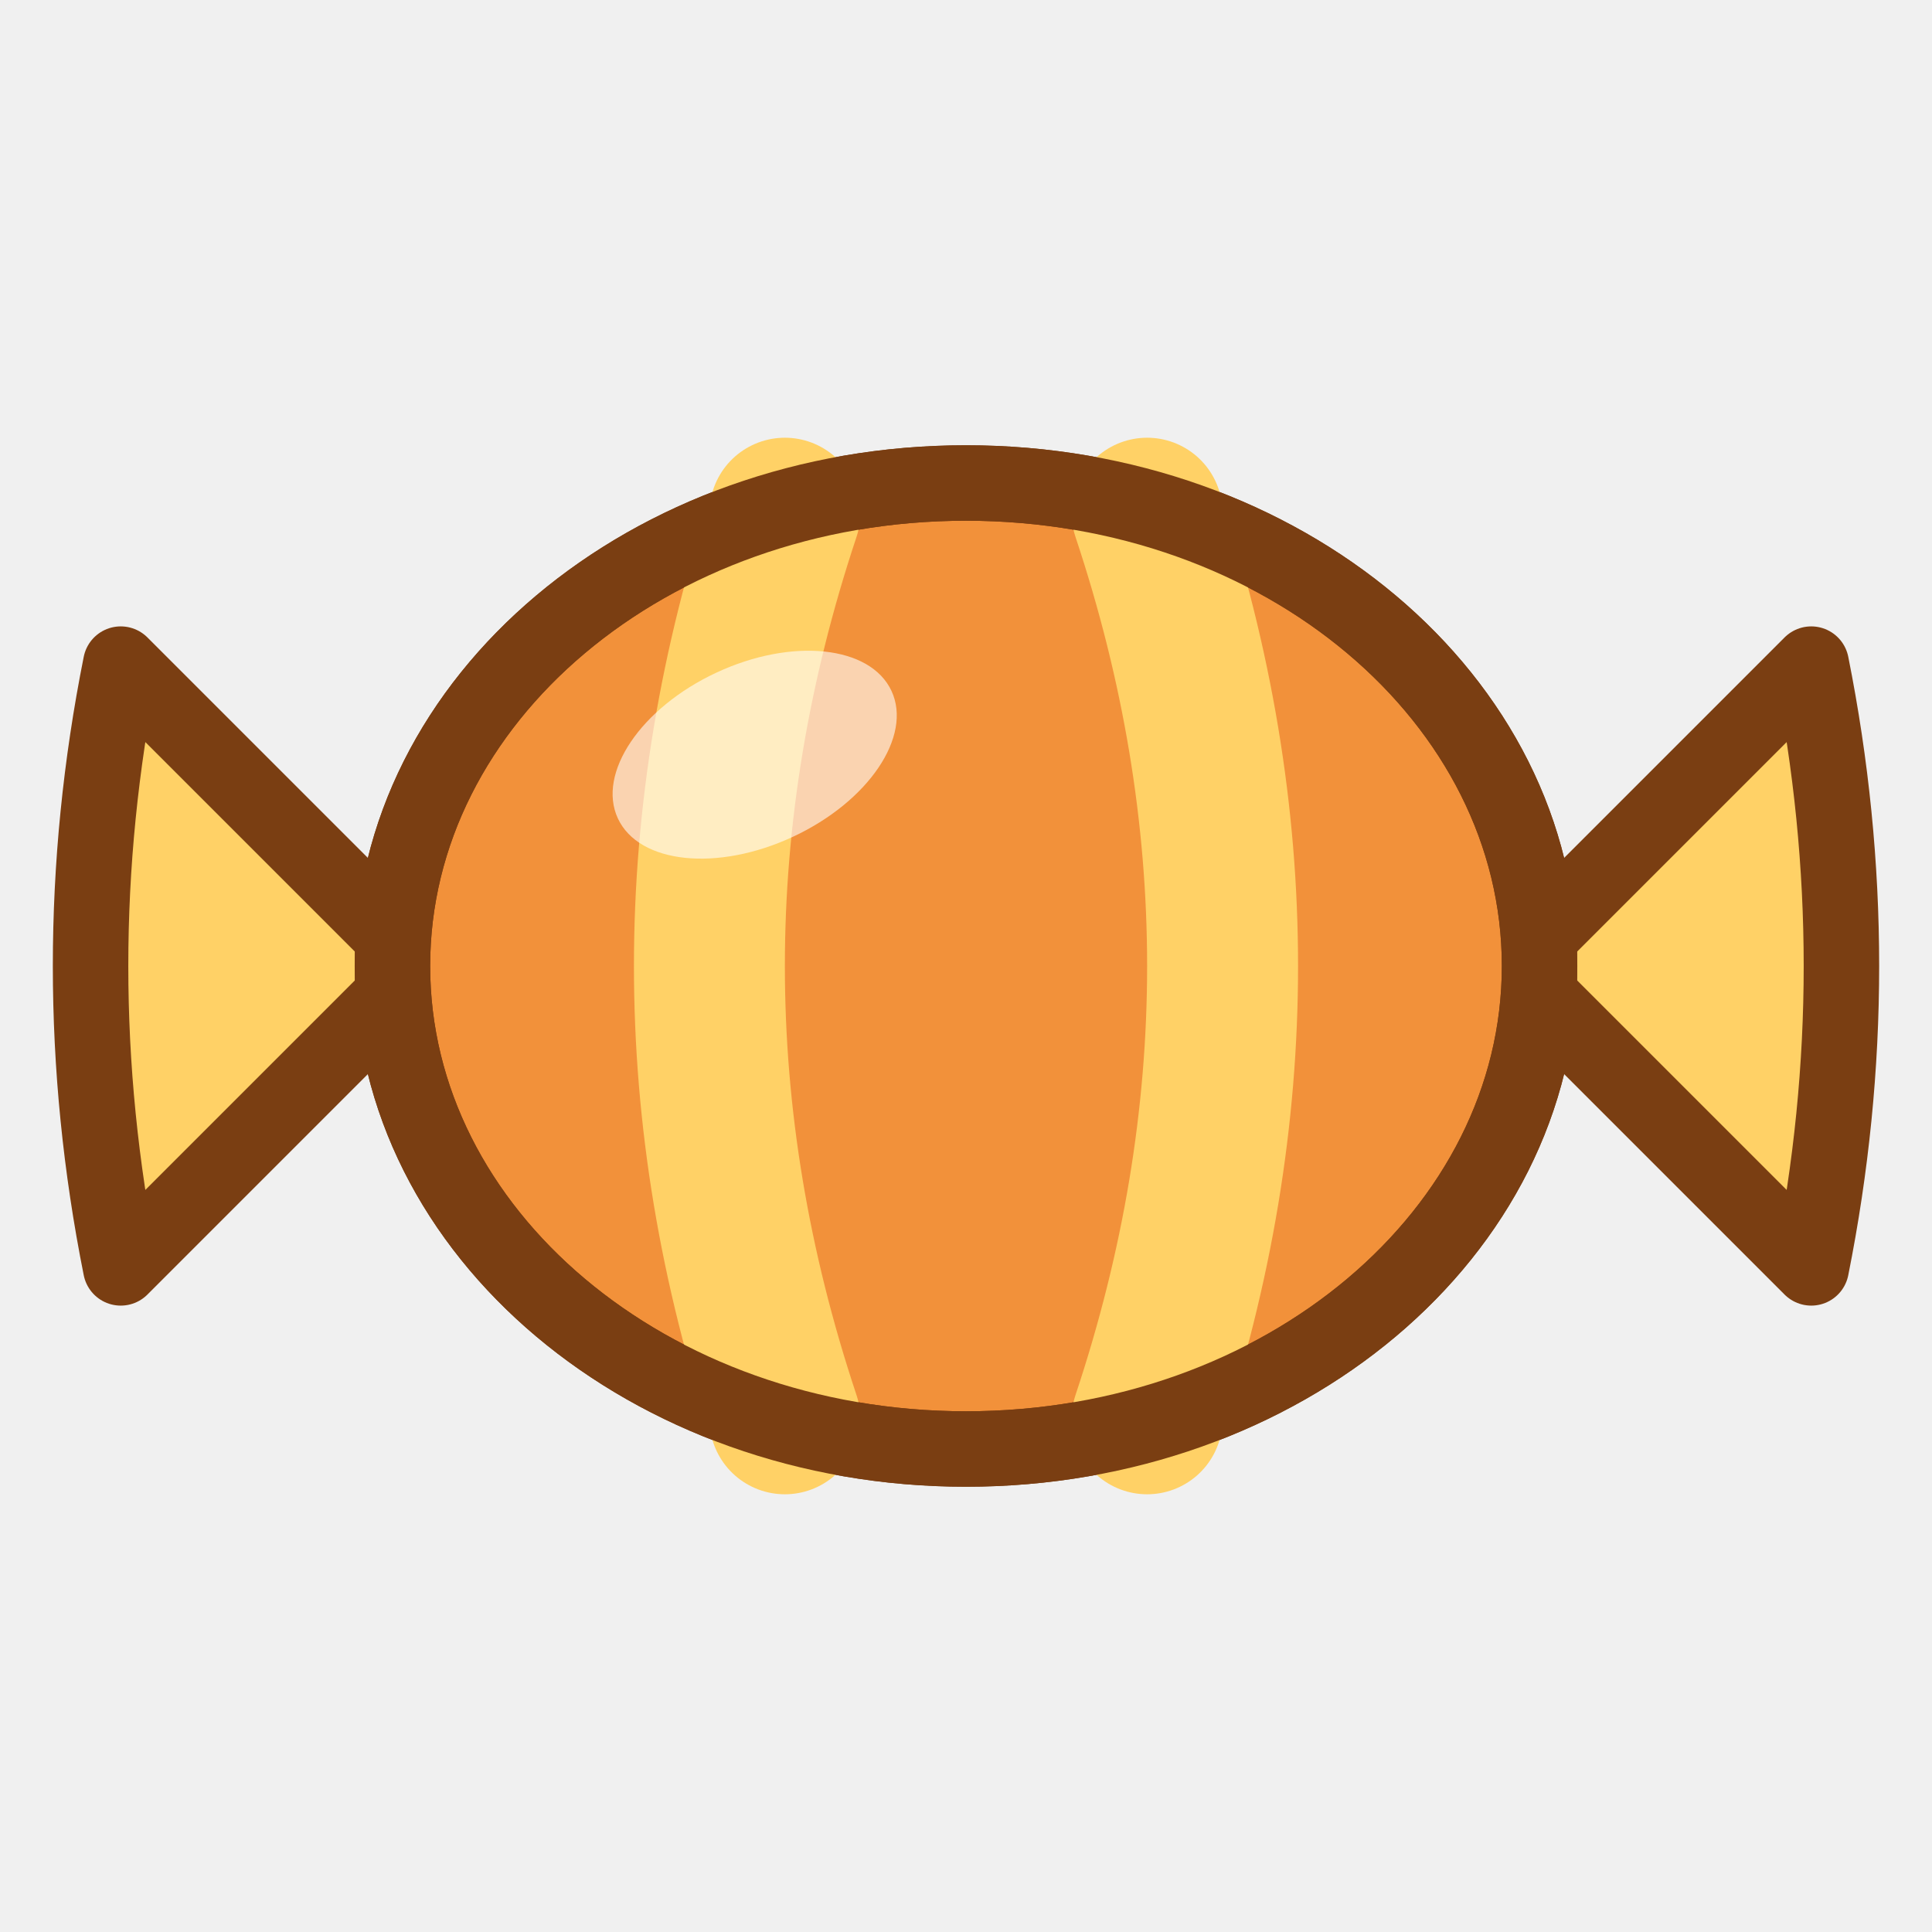
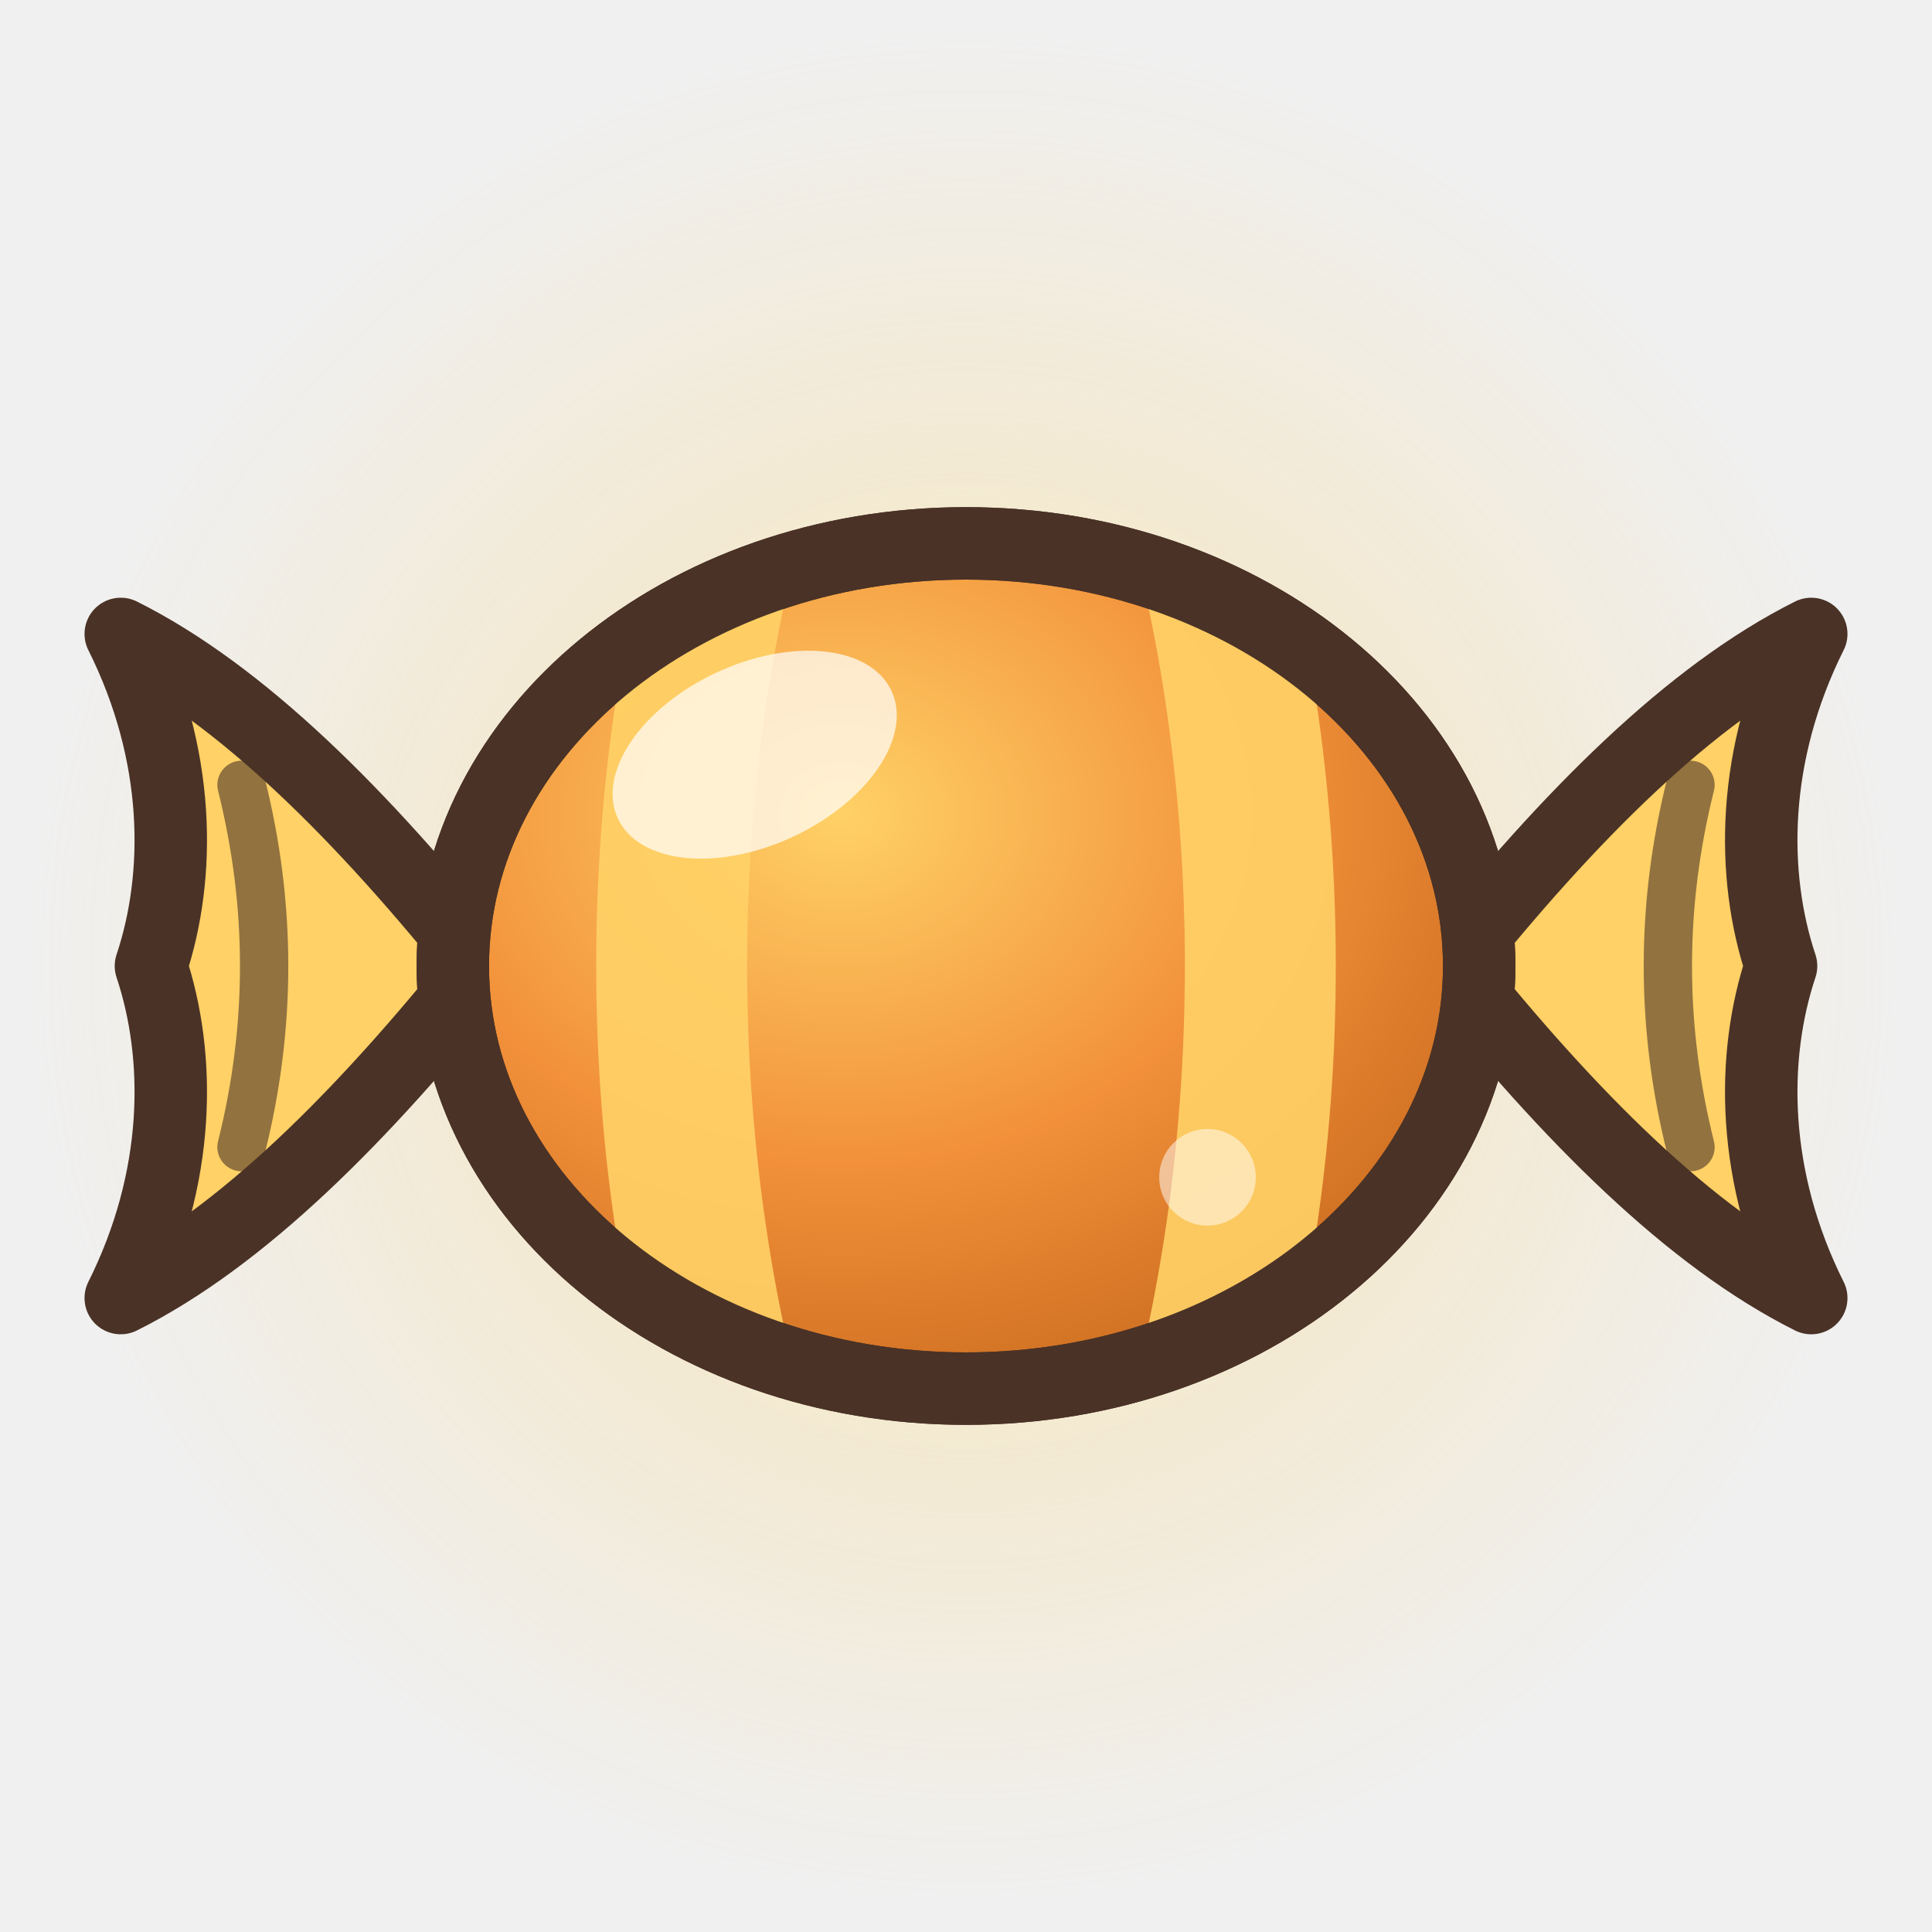
<svg xmlns="http://www.w3.org/2000/svg" viewBox="0 0 64 64" width="64" height="64">
-   <g stroke="#7A3E12" stroke-width="2.5" stroke-linejoin="round" stroke-linecap="round">
-     <path d="M14 32 L4 22 q-2 10 0 20 z" fill="#FFD166" />
-     <path d="M50 32 L60 22 q2 10 0 20 z" fill="#FFD166" />
-     <ellipse cx="32" cy="32" rx="19" ry="16" fill="#F2913A" />
-     <path d="M26 17 q-5 15 0 30" fill="none" stroke="#FFD166" stroke-width="5" />
-     <path d="M38 17 q5 15 0 30" fill="none" stroke="#FFD166" stroke-width="5" />
-     <ellipse cx="32" cy="32" rx="19" ry="16" fill="none" />
-     <ellipse cx="25" cy="25" rx="5" ry="3" fill="#FFFFFF" fill-opacity="0.6" stroke="none" transform="rotate(-25 25 25)" />
+   <defs>
+     <radialGradient id="candyO_glow" cx="0.5" cy="0.5" r="0.5">
+       <stop offset="0" stop-color="#FFF2B2" stop-opacity="0.55" />
+       <stop offset="0.6" stop-color="#FFD166" stop-opacity="0.18" />
+       <stop offset="1" stop-color="#FFD166" stop-opacity="0" />
+     </radialGradient>
+     <radialGradient id="candyO_body" cx="0.38" cy="0.32" r="0.75">
+       <stop offset="0" stop-color="#FFD166" />
+       <stop offset="0.55" stop-color="#F2913A" />
+       <stop offset="1" stop-color="#C96A1E" />
+     </radialGradient>
+     <clipPath id="candyO_clip">
+       <ellipse cx="32" cy="32" rx="17" ry="14" />
+     </clipPath>
+   </defs>
+   <circle cx="32" cy="32" r="31" fill="url(#candyO_glow)" />
+   <g stroke="#4A3226" stroke-width="2.4" stroke-linejoin="round" stroke-linecap="round">
+     <path d="M16,32 C12,27 8,23 4,21 C6,25 6,29 5,32 C6,35 6,39 4,43 C8,41 12,37 16,32 Z" fill="#FFD166" />
+     <path d="M48,32 C52,27 56,23 60,21 C58,25 58,29 59,32 C58,35 58,39 60,43 C56,41 52,37 48,32 Z" fill="#FFD166" />
+     <path d="M8,26 C9,30 9,34 8,38 M56,26 C55,30 55,34 56,38" fill="none" stroke-width="1.6" stroke-opacity="0.6" />
+     <ellipse cx="32" cy="32" rx="17" ry="14" fill="url(#candyO_body)" />
+     <g clip-path="url(#candyO_clip)" stroke="none">
+       <path d="M22,16 C19,26 19,38 22,48 L27,48 C24,38 24,26 27,16 Z" fill="#FFD166" opacity="0.9" />
+       <path d="M37,16 C40,26 40,38 37,48 L42,48 C45,38 45,26 42,16 Z" fill="#FFD166" opacity="0.9" />
+     </g>
+     <ellipse cx="32" cy="32" rx="17" ry="14" fill="none" />
+     <ellipse cx="25" cy="25" rx="5" ry="3" fill="#FFFFFF" fill-opacity="0.7" stroke="none" transform="rotate(-25 25 25)" />
+     <circle cx="40" cy="39" r="1.6" fill="#FFFFFF" fill-opacity="0.5" stroke="none" />
  </g>
</svg>
